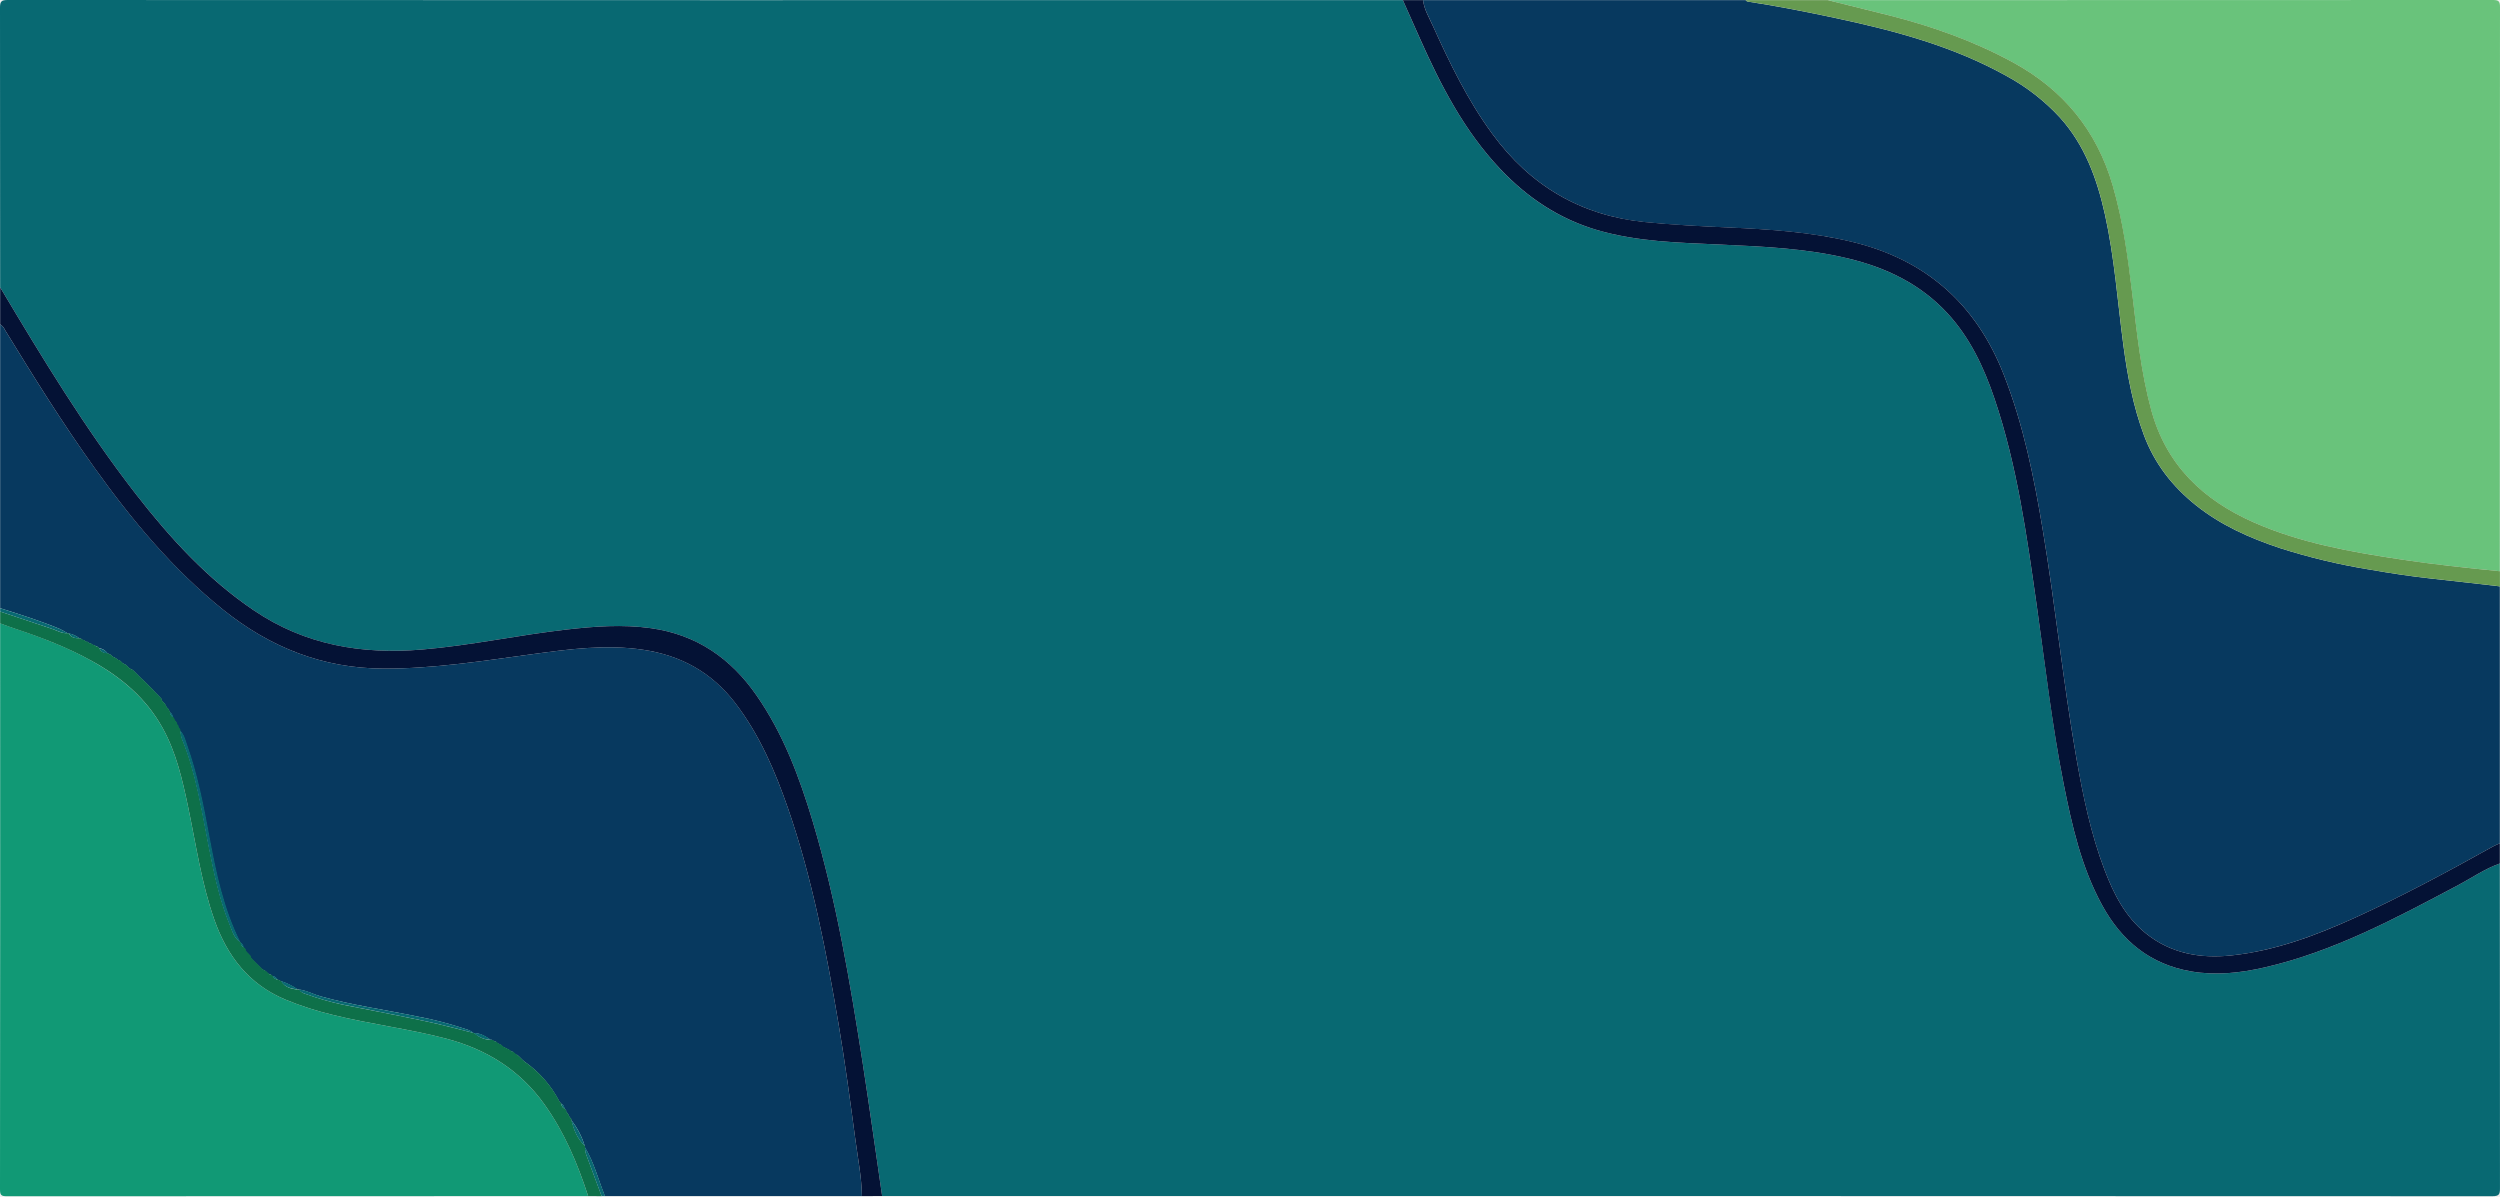
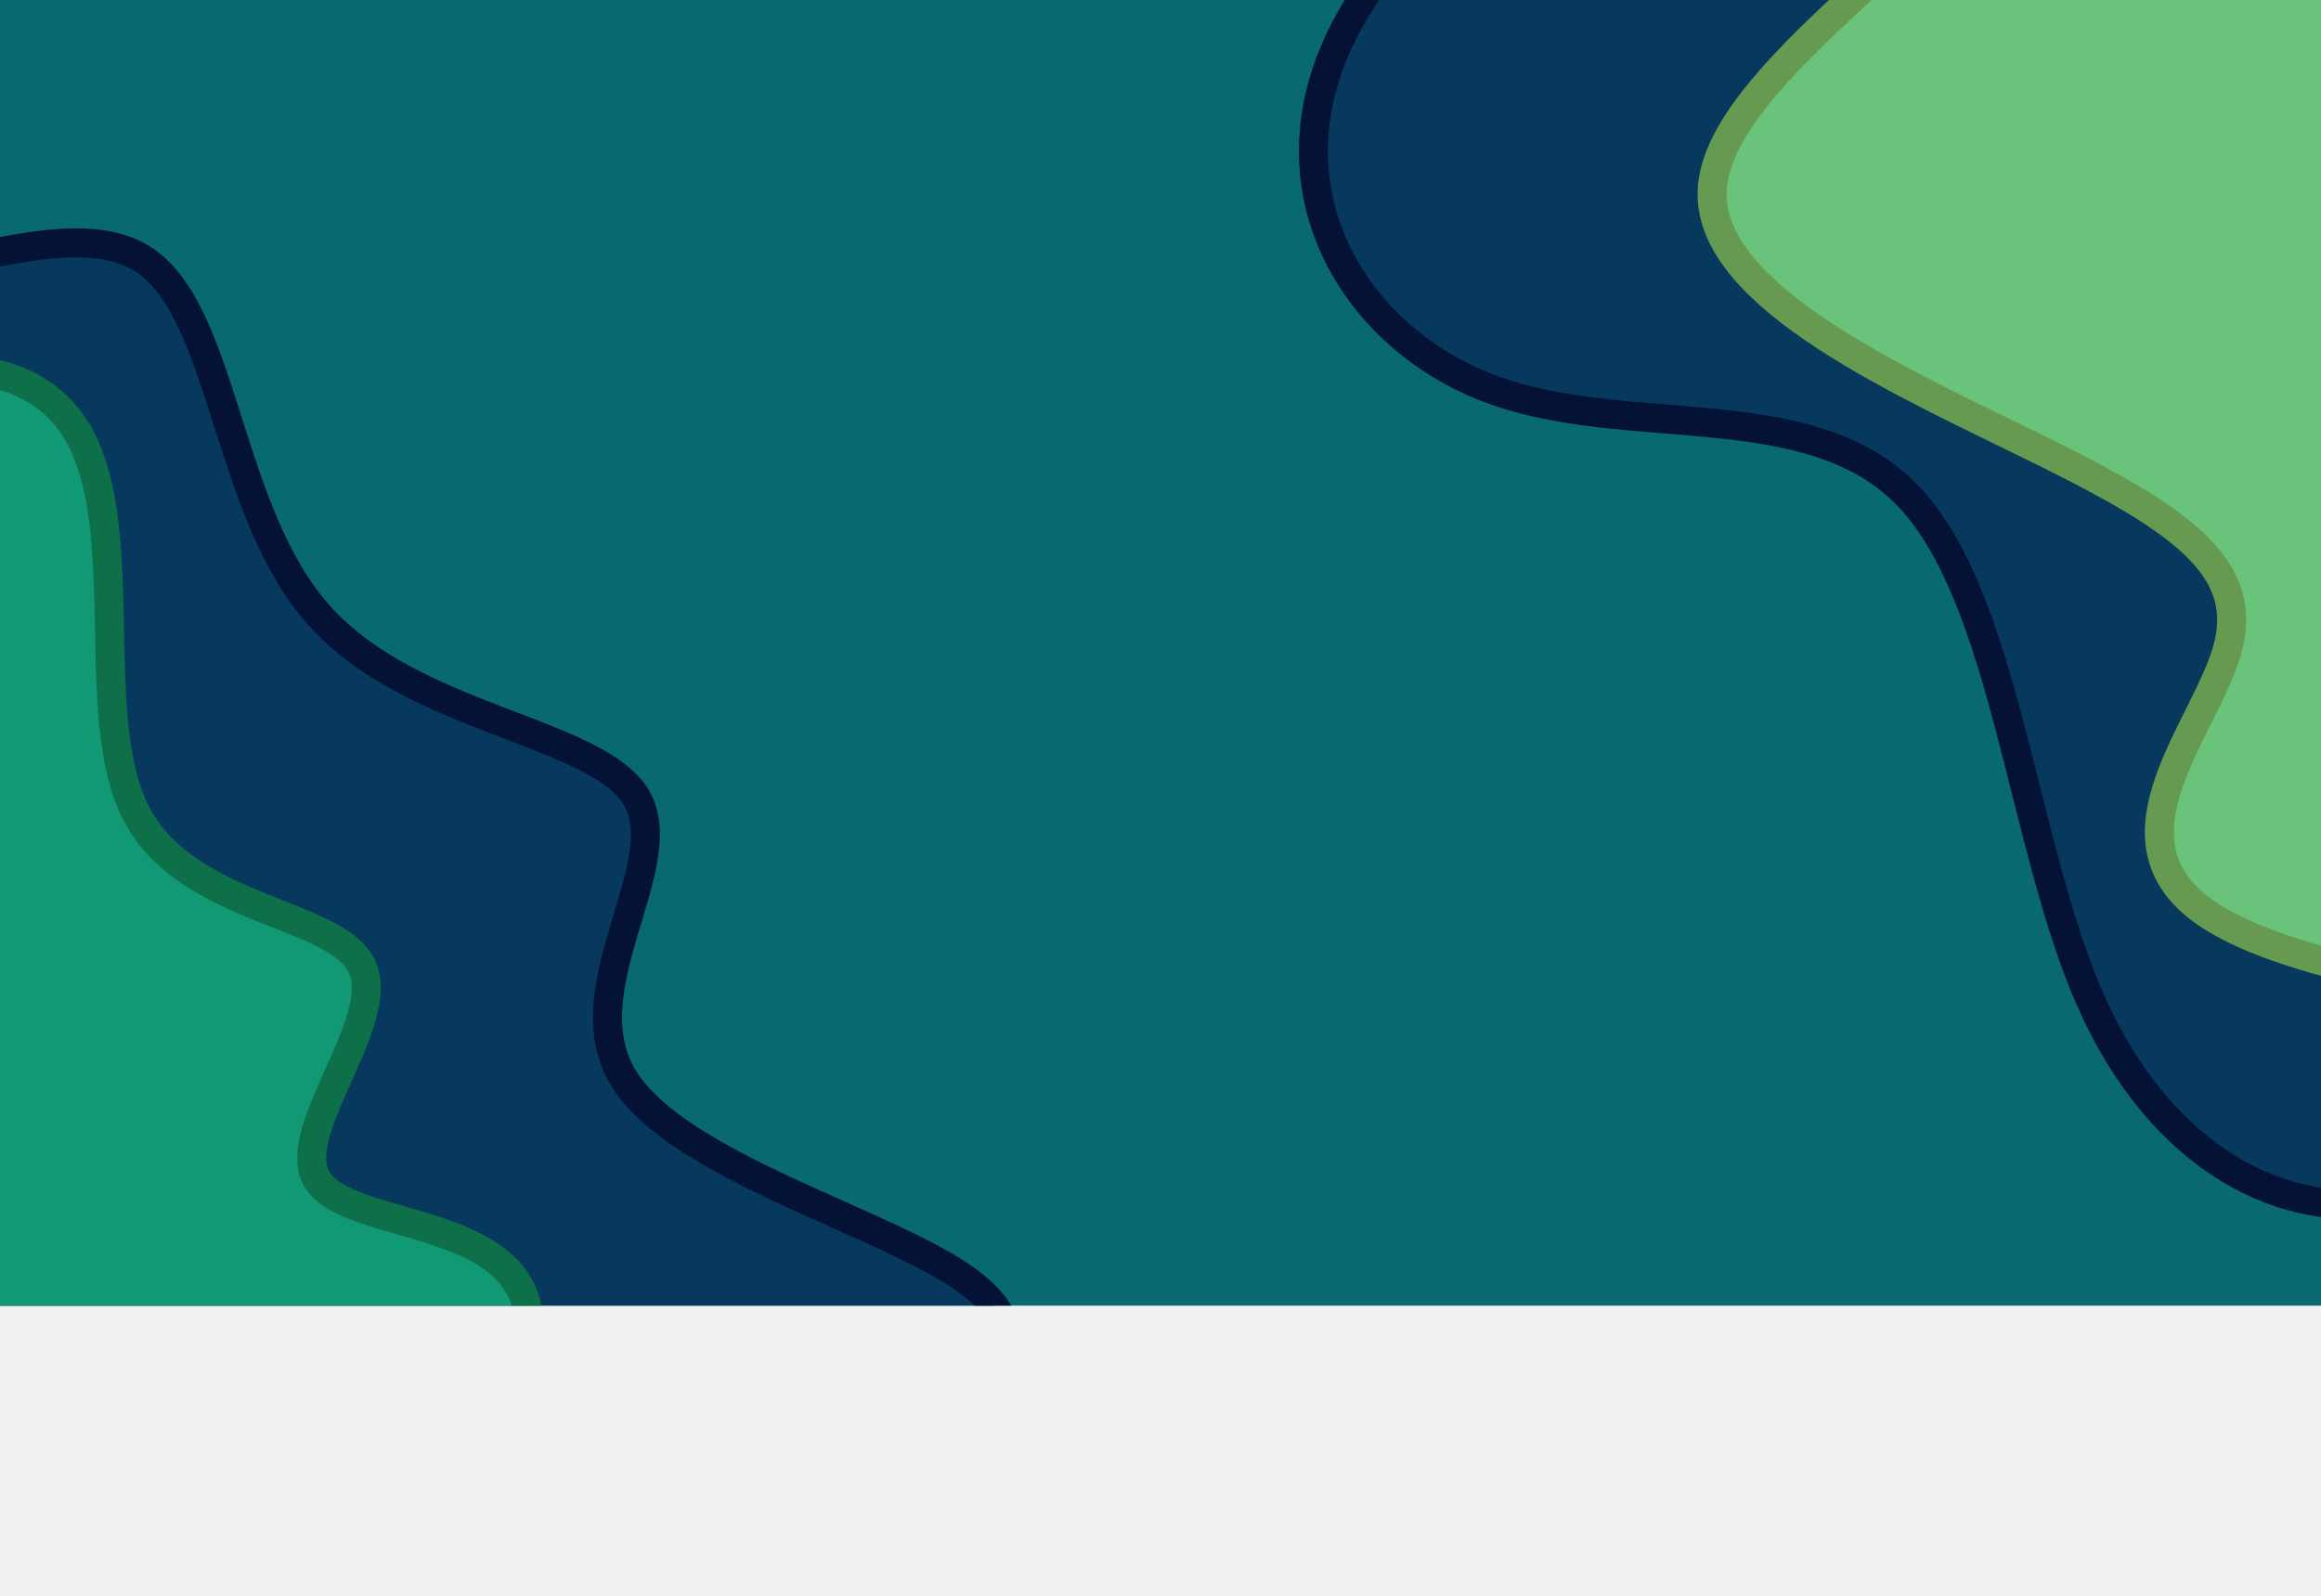
- <svg xmlns="http://www.w3.org/2000/svg" viewBox="0 0 1116 534">
-   <defs>
-     <style>.cls-1{fill:#086972;}.cls-2{fill:#07395f;}.cls-3{fill:#69c37b;}.cls-4{fill:#119975;}.cls-5{fill:#041235;}.cls-6{fill:#669a50;}.cls-7{fill:#0e7049;}</style>
-   </defs>
-   <g id="Layer_2" data-name="Layer 2">
-     <g id="Layer_1-2" data-name="Layer 1">
-       <path class="cls-1" d="M.07,128.28Q.07,65.87,0,3.44C0,.63.64,0,3.45,0Q314.83.12,626.24.07l7.43,16.77c9.41,21.18,20,41.65,36.1,58.69C681.84,88.28,696,97.75,713,102.71c18.06,5.28,36.7,5.61,55.25,6.48,19.09.89,38.15,1.69,56.83,6.21,16.84,4.07,32,11.29,44,24.16,10.25,11,16.52,24.34,21.26,38.37,10.14,30,14.42,61.16,18.86,92.31,3.78,26.56,6.82,53.24,12,79.57,3.7,18.64,7.89,37.16,17.09,54.08,8.71,16,21.52,26.62,39.88,29.76,11,1.89,21.91.69,32.67-1.77,31-7.1,58.76-22.07,86.58-36.81,6.13-3.26,11.88-7.28,18.5-9.61q0,72.51.07,145c0,2.7-.42,3.52-3.38,3.52q-359.41-.13-718.84-.08c-2.84-19.5-5.52-39-8.55-58.5-5.7-36.63-11.79-73.19-22.46-108.79-5.94-19.79-13.15-39.06-25.06-56.19-11.51-16.57-26.78-27.13-47.16-30-12.64-1.76-25.13-.82-37.66.61-21.57,2.46-42.82,7.12-64.5,8.93-27,2.25-52.2-2-75-17.44-20.82-14.09-37.49-32.38-52.78-52C38,191.4,18.93,159.9.07,128.28Z" />
-       <path class="cls-2" d="M1115.92,261.75V376.46c-1,.47-2.07.87-3.05,1.41-20.19,11.23-40.51,22.21-61.56,31.77-17.69,8-35.8,14.8-55.28,16.87-13.85,1.47-26.95-.85-38.14-9.86-9.15-7.38-14.3-17.52-18.38-28.22-6.17-16.17-9.66-33.06-12.62-50.05-5.93-33.93-9.38-68.23-15.06-102.2-3.91-23.43-8.61-46.64-17.32-68.88C882.17,135.79,859.86,116,826.84,108c-18.34-4.45-37-5.62-55.66-6.45-12.34-.54-24.66-1.16-36.95-2.4C705.58,96.22,683,82.81,666.1,59.67c-10.92-14.9-18.92-31.4-26.47-48.13C638,7.82,635.75,4.25,635.24.07h144c.29.21.55.58.86.62,13.47,2.05,26.81,4.7,40.13,7.55,26.25,5.63,52,12.56,75.65,25.78a92,92,0,0,1,23.61,18.4c11.13,12.28,16.61,27.41,20.14,43.31,4.28,19.26,5.63,38.94,8.24,58.44,1.83,13.67,4.34,27.14,9.17,40.09,4.72,12.64,12.68,22.88,23.2,31.29,11.21,8.95,24,14.62,37.47,19.11a278.16,278.16,0,0,0,40.41,9.66c9.15,1.59,18.33,3,27.56,4C1095.76,259.39,1105.84,260.6,1115.92,261.75Z" />
-       <path class="cls-2" d="M384.77,533.92H270c-2.93-7.32-4.83-15-9-21.89,0-.18,0-.36,0-.54a34.87,34.87,0,0,0-6-11.47c0-.18,0-.36-.05-.55l-.74-.81h0c-.26-.51-.51-1-.76-1.52v0l-.75-.89c0-.18,0-.36,0-.53l-.75-.84h0a2.87,2.87,0,0,0-1.5-2.25l0,0-.73-.84a49.34,49.34,0,0,0-15.68-17.93l-.84-.73h0l-.76-.75h0l-.75-.75h0l-.84-.74h-.51l-.9-.75h0l-.82-.74-.55,0-.88-.74h0l-1.51-.76h0l-1.51-.76v0l-.76-.75h0l-1.51-.75h0l-.81-.73-.55,0-1-.73-.55,0c-2.31-1.57-4.66-3.07-7.62-3h0a8.79,8.79,0,0,0-3.63-1.83,158.52,158.52,0,0,0-21.69-5.63c-14.39-3-29-5-43.14-9-3.24-.91-6.2-2.66-9.61-3l-.54-.05a26.78,26.78,0,0,0-7.62-3.75v0l-1.51-.76h0a2.88,2.88,0,0,0-2.25-1.51v0l-.83-.74-.55,0-.88-.74h0l-.76-.75h0l-1.5-.77v0l-.76-.75h0l-.76-.75h0l-.76-.75h0l-.76-.75h0l-.76-.75h0l-.76-.75h0l-.75-.89c0-.18,0-.36,0-.53l-.75-.84h0l-.76-.76h0l-.75-.88c0-.19,0-.38,0-.56l-.74-.82h0a2.87,2.87,0,0,0-1.5-2.25h0c-7.52-15-10.86-31.17-13.89-47.44-2.55-13.7-5.17-27.37-9.86-40.54-.82-2.32-1.33-4.82-3.23-6.62,0-.18,0-.36-.05-.54l-.73-.95c0-.19,0-.37,0-.55l-.73-.95c0-.19,0-.37,0-.56l-.74-.81h0l-.76-1.51h0A2.88,2.88,0,0,0,75.85,318v0l-.76-1.51h0l-.76-.76h0l-.76-1.51h0l-.75-.76h0l-.74-.89,0-.53-.74-.83h0l-.75-.76h0l-.75-.76h0l-.76-.76h0l-.74-.85-4.43-4.43-.84-.73h0l-.76-.76h0l-.76-.76h0l-.76-.76h0l-.76-.75h0l-.76-.75h0l-1.51-.76v0l-.76-.76h0l-.76-.76h0l-1.51-.76v0l-.76-.75h0l-.83-.74-.54,0-.89-.74h0l-1.51-.76v0l-.76-.76h0l-1.51-.76h0a5.34,5.34,0,0,0-3.75-2.26v0l-.84-.74H43L42,288l-.54,0-.95-.73-.55,0-.95-.73-.55,0-.95-.73-.54,0L36,285l-.55,0a10,10,0,0,0-4.7-2.2l-.53-.05a34.31,34.31,0,0,0-3.55-2C18,277.15,9,274.34.07,271.49V144.78a5.45,5.45,0,0,1,2.15,2.52c12.78,20.87,25.7,41.64,40,61.56,16.69,23.34,35,45.27,57.42,63.32,20.89,16.77,44.51,26.22,71.69,26.29,22.45.06,44.5-3.49,66.63-6.49,16.32-2.21,32.6-4.41,49.17-1.92,16.89,2.54,30.56,10.07,41,23.64C339.08,328,346,344.22,351.83,361c10.8,31.28,17,63.66,22.52,96.17,2.92,17.22,5.22,34.54,7.54,51.86C383,517.31,384.63,525.54,384.77,533.92Z" />
-       <path class="cls-3" d="M816,.07Q964.34.07,1112.72,0c2.66,0,3.28.5,3.28,3.24q-.13,125.88-.08,251.76c-14.75-1.48-29.5-3-44.17-5.26-22.36-3.38-44.6-7.28-65.51-16.46-22.75-10-39.28-25.59-46-50.35-4.59-16.94-6.36-34.3-8.42-51.62-2-16.36-4.13-32.61-8.76-48.52-7.2-24.75-22.22-42.85-44.7-55.06-17.45-9.47-36-16-55.19-20.9C834.12,4.54,825,2.32,816,.07Z" />
-       <path class="cls-4" d="M262.54,533.92q-129.74,0-259.47.07C.5,534,0,533.49,0,530.92Q.14,404.59.07,278.24c2.23.8,4.44,1.66,6.69,2.4C18.51,284.51,30,288.93,40.88,295c13.1,7.27,24.28,16.61,31.68,29.91,6.15,11.06,8.88,23.24,11.45,35.47,3.53,16.83,5.93,33.91,11.7,50.25,5.72,16.18,15.33,28.68,31.51,35.52a141.72,141.72,0,0,0,21.35,6.9c16.6,4.1,33.62,6.17,50.18,10.48,18.14,4.72,33.17,13.92,44.23,29.39C252,505.44,257.81,519.38,262.54,533.92Z" />
-       <path class="cls-5" d="M635.24.07c.51,4.18,2.71,7.75,4.39,11.47,7.55,16.73,15.55,33.23,26.47,48.13C683,82.81,705.58,96.22,734.23,99.11c12.29,1.24,24.61,1.86,36.95,2.4,18.68.83,37.32,2,55.66,6.45,33,8,55.33,27.83,67.67,59.34,8.71,22.24,13.41,45.45,17.32,68.88,5.68,34,9.13,68.27,15.06,102.2,3,17,6.45,33.88,12.62,50.05,4.08,10.7,9.23,20.84,18.38,28.22,11.19,9,24.29,11.33,38.14,9.86,19.48-2.07,37.59-8.83,55.28-16.87,21-9.56,41.37-20.54,61.56-31.77,1-.54,2-.94,3.05-1.41v9c-6.62,2.33-12.37,6.35-18.5,9.61-27.82,14.74-55.54,29.71-86.58,36.81-10.76,2.46-21.64,3.66-32.67,1.77-18.36-3.14-31.17-13.73-39.88-29.76-9.2-16.92-13.39-35.44-17.09-54.08-5.22-26.33-8.26-53-12-79.57-4.44-31.15-8.72-62.35-18.86-92.31-4.74-14-11-27.36-21.26-38.37-12-12.87-27.15-20.09-44-24.16-18.68-4.52-37.74-5.32-56.83-6.21-18.55-.87-37.19-1.2-55.25-6.48-17-5-31.13-14.43-43.2-27.18-16.12-17-26.69-37.51-36.1-58.69L626.24.07Z" />
-       <path class="cls-5" d="M384.77,533.92c-.14-8.38-1.77-16.61-2.88-24.87-2.32-17.32-4.62-34.64-7.54-51.86-5.52-32.51-11.72-64.89-22.52-96.17C346,344.22,339.08,328,328.1,313.7c-10.46-13.57-24.13-21.1-41-23.64-16.57-2.49-32.85-.29-49.17,1.92-22.13,3-44.18,6.55-66.63,6.49-27.18-.07-50.8-9.52-71.69-26.29-22.47-18.05-40.73-40-57.42-63.32C27.92,188.94,15,168.17,2.22,147.3a5.45,5.45,0,0,0-2.15-2.52v-16.5C18.93,159.9,38,191.4,60.61,220.52c15.29,19.66,32,38,52.78,52,22.79,15.41,48,19.69,75,17.44,21.68-1.81,42.93-6.47,64.5-8.93,12.53-1.43,25-2.37,37.66-.61,20.38,2.85,35.65,13.41,47.16,30,11.91,17.13,19.12,36.4,25.06,56.19,10.67,35.6,16.76,72.16,22.46,108.79,3,19.47,5.71,39,8.55,58.5Z" />
-       <path class="cls-6" d="M816,.07c9.08,2.25,18.16,4.47,27.22,6.76,19.19,4.86,37.74,11.43,55.19,20.9,22.48,12.21,37.5,30.31,44.7,55.06,4.63,15.91,6.81,32.16,8.76,48.52,2.06,17.32,3.83,34.68,8.42,51.62,6.71,24.76,23.24,40.34,46,50.35,20.91,9.18,43.15,13.08,65.51,16.46,14.67,2.22,29.42,3.78,44.17,5.26v6.75c-10.08-1.15-20.16-2.36-30.26-3.44-9.23-1-18.41-2.4-27.56-4a278.16,278.16,0,0,1-40.41-9.66c-13.48-4.49-26.26-10.16-37.47-19.11-10.52-8.41-18.48-18.65-23.2-31.29-4.83-12.95-7.34-26.42-9.17-40.09-2.61-19.5-4-39.18-8.24-58.44-3.53-15.9-9-31-20.14-43.31A92,92,0,0,0,895.86,34c-23.64-13.22-49.4-20.15-75.65-25.78-13.32-2.85-26.66-5.5-40.13-7.55-.31,0-.57-.41-.86-.62Z" />
-       <path class="cls-7" d="M262.54,533.92c-4.73-14.54-10.58-28.48-19.56-41-11.06-15.47-26.09-24.67-44.23-29.39-16.56-4.31-33.58-6.38-50.18-10.48a141.72,141.72,0,0,1-21.35-6.9c-16.18-6.84-25.79-19.34-31.51-35.52-5.77-16.34-8.17-33.42-11.7-50.25-2.57-12.23-5.3-24.41-11.45-35.47C65.16,311.56,54,302.22,40.88,295c-10.85-6-22.37-10.44-34.12-14.31-2.25-.74-4.46-1.6-6.69-2.4V273l23,7.67c2.34.78,4.52,2.17,7.12,2l.54.05c1,2,2.79,2.19,4.69,2.2l.55,0,1,.73.54,0,.95.73.55,0,.95.73.55,0,.95.73.54,0,1,.74h.51l.84.74v0c.64,1.77,2.13,2.13,3.75,2.26h0l1.51.76h0c.25.26.51.51.76.76v0l1.51.76h0l.89.74.54,0,.83.74h0l.76.75v0l1.51.76h0c.25.26.51.51.76.76h0c.25.26.51.51.76.76v0l1.51.76h0l.76.75h0l.76.75h0c.25.26.5.51.76.76h0c.25.26.5.51.76.76h0l.76.76h0l.84.73,4.43,4.43.74.85h0c.25.25.5.51.76.76h0l.75.76h0l.75.76h0c.25.27.5.55.74.83,0,.18,0,.35,0,.53.25.3.5.59.74.89h0l.75.76h0c.25.5.51,1,.76,1.51h0l.76.76h0c.25.5.51,1,.76,1.51v0a2.32,2.32,0,0,0,1.51,2.25h0c.25.5.51,1,.76,1.51h0l.74.81c0,.19,0,.37,0,.56l.73.95c0,.18,0,.36,0,.55l.73.95c0,.18,0,.36.05.54a17.37,17.37,0,0,0,.7,3.64c6.42,15.47,8.81,32,12,48.21,2.33,11.76,4.73,23.51,9.28,34.65,1.18,2.91,1.94,6.25,5,8.1h0a2.29,2.29,0,0,0,1.5,2.25h0l.74.82c0,.18,0,.37,0,.56l.75.88h0l.76.76h0l.75.84c0,.17,0,.35,0,.53l.75.89h0l.76.75h0l.76.75h0l.76.75h0l.76.75h0l.76.75h0l.76.75v0l1.5.77h0l.76.75h0l.88.74.55,0,.83.74v0a2.32,2.32,0,0,0,2.25,1.51h0l1.51.76v0c1.74,2.88,4.58,3.52,7.62,3.75l.54.05c.61,1.26,1.82,1.63,3,2a124.69,124.69,0,0,0,16.19,4.66c12.61,2.49,25.24,4.92,37.82,7.58,7.07,1.5,14,3.43,21.06,5.17h0a11.06,11.06,0,0,0,7.62,3l.55,0,1,.73.55,0,.81.73h0l1.51.75h0l.76.75v0l1.51.76h0l1.51.76h0l.88.74.55,0,.82.74h0l.9.75H231l.84.74h0l.75.75h0l.76.75h0l.84.73a49.34,49.34,0,0,1,15.68,17.93l.73.84,0,0a2.33,2.33,0,0,0,1.5,2.25h0l.75.84c0,.17,0,.35,0,.53l.75.89v0c.25.51.5,1,.76,1.52h0l.73.81c0,.19,0,.37.05.55,1,4.31,2.62,8.34,6,11.47,0,.18,0,.36,0,.54a10.47,10.47,0,0,0,.8,4c2.24,6,4.44,11.92,6.65,17.88Z" />
-       <path class="cls-1" d="M30.23,282.69c-2.6.14-4.78-1.25-7.12-2L.07,273v-1.5c9,2.85,17.91,5.66,26.61,9.23A34.31,34.31,0,0,1,30.23,282.69Z" />
-       <path class="cls-1" d="M268.54,533.92c-2.21-6-4.41-11.93-6.65-17.88a10.47,10.47,0,0,1-.8-4c4.12,6.84,6,14.57,9,21.89Z" />
-       <path class="cls-1" d="M107.35,420.67c-3-1.85-3.79-5.19-5-8.1-4.55-11.14-6.95-22.89-9.28-34.65-3.22-16.26-5.61-32.74-12-48.21a17.37,17.37,0,0,1-.7-3.64c1.9,1.8,2.41,4.3,3.23,6.62,4.69,13.17,7.31,26.84,9.86,40.54C96.49,389.5,99.83,405.71,107.35,420.67Z" />
-       <path class="cls-1" d="M211.57,461.15c-7-1.74-14-3.67-21.06-5.17-12.58-2.66-25.21-5.09-37.82-7.58a124.69,124.69,0,0,1-16.19-4.66c-1.18-.41-2.39-.78-3-2,3.41.3,6.37,2.05,9.61,3,14.17,4,28.75,6,43.14,9a158.52,158.52,0,0,1,21.69,5.63A8.79,8.79,0,0,1,211.57,461.15Z" />
-       <path class="cls-1" d="M261,511.49c-3.33-3.13-4.91-7.16-6-11.47A34.87,34.87,0,0,1,261,511.49Z" />
-       <path class="cls-1" d="M133,441.65c-3-.23-5.88-.87-7.62-3.75A26.78,26.78,0,0,1,133,441.65Z" />
-       <path class="cls-1" d="M219.19,464.14a11.06,11.06,0,0,1-7.62-3C214.53,461.07,216.88,462.57,219.19,464.14Z" />
-       <path class="cls-1" d="M35.46,284.94c-1.9,0-3.73-.17-4.69-2.2A10,10,0,0,1,35.46,284.94Z" />
-       <path class="cls-1" d="M48.1,291.7c-1.62-.13-3.11-.49-3.75-2.26A5.34,5.34,0,0,1,48.1,291.7Z" />
-       <path class="cls-1" d="M77.36,320.2A2.32,2.32,0,0,1,75.85,318,2.88,2.88,0,0,1,77.36,320.2Z" />
-       <path class="cls-1" d="M108.85,422.92a2.29,2.29,0,0,1-1.5-2.25A2.87,2.87,0,0,1,108.85,422.92Z" />
-       <path class="cls-1" d="M123.84,437.16a2.32,2.32,0,0,1-2.25-1.51A2.88,2.88,0,0,1,123.84,437.16Z" />
-       <path class="cls-1" d="M252.08,494.9a2.33,2.33,0,0,1-1.5-2.25A2.87,2.87,0,0,1,252.08,494.9Z" />
-       <path class="cls-1" d="M59.34,299.21l-1.51-.76Z" />
-       <path class="cls-1" d="M74.35,315.72c-.25-.51-.51-1-.76-1.51C73.84,314.71,74.1,315.21,74.35,315.72Z" />
-       <path class="cls-1" d="M51.84,294l-1.51-.76Z" />
-       <path class="cls-1" d="M49.59,292.46l-1.51-.76Z" />
-       <path class="cls-1" d="M78.1,321.72c-.25-.51-.51-1-.76-1.51C77.59,320.71,77.85,321.21,78.1,321.72Z" />
-       <path class="cls-1" d="M118.58,433.42l-1.5-.77Z" />
-       <path class="cls-1" d="M125.33,437.92l-1.51-.76Z" />
-       <path class="cls-1" d="M56.34,297l-1.51-.76Z" />
-       <path class="cls-1" d="M223.57,466.41l-1.51-.75Z" />
-       <path class="cls-1" d="M225.82,467.91l-1.51-.76Z" />
-       <path class="cls-1" d="M227.32,468.66l-1.51-.76Z" />
-       <path class="cls-1" d="M254.33,498.67c-.26-.51-.51-1-.76-1.52C253.82,497.66,254.07,498.16,254.33,498.67Z" />
-       <path class="cls-1" d="M75.85,318c-.25-.51-.51-1-.76-1.51C75.34,317,75.6,317.46,75.85,318Z" />
-       <path class="cls-1" d="M63.92,303.69l-.84-.73Z" />
-       <path class="cls-1" d="M69.09,309l-.74-.85Z" />
-       <path class="cls-1" d="M69.84,309.72c-.26-.25-.51-.51-.76-.76C69.33,309.21,69.58,309.47,69.84,309.72Z" />
-       <path class="cls-1" d="M70.58,310.47l-.75-.76Z" />
-       <path class="cls-1" d="M71.33,311.22l-.75-.76Z" />
-       <path class="cls-1" d="M72.07,312.05c-.24-.28-.49-.56-.74-.83C71.58,311.49,71.82,311.77,72.07,312.05Z" />
-       <path class="cls-1" d="M72.83,313.47c-.24-.3-.49-.59-.74-.89C72.34,312.87,72.58,313.17,72.83,313.47Z" />
-       <path class="cls-1" d="M73.58,314.22l-.75-.76Z" />
-       <path class="cls-1" d="M75.09,316.47l-.76-.76Z" />
-       <path class="cls-1" d="M78.82,322.52l-.74-.81Z" />
-       <path class="cls-1" d="M40,287.21l-.95-.73Z" />
-       <path class="cls-1" d="M80.32,325.53l-.73-.95Z" />
-       <path class="cls-1" d="M37,285.71,36,285Z" />
-       <path class="cls-1" d="M38.47,286.46l-.95-.73Z" />
-       <path class="cls-1" d="M41.47,288l-.95-.73Z" />
-       <path class="cls-1" d="M43,288.72,42,288Z" />
-       <path class="cls-1" d="M109.56,423.75l-.74-.82Z" />
-       <path class="cls-1" d="M110.33,425.19l-.75-.88Z" />
-       <path class="cls-1" d="M111.08,425.94l-.76-.76Z" />
-       <path class="cls-1" d="M111.82,426.77l-.75-.84Z" />
-       <path class="cls-1" d="M112.58,428.19l-.75-.89Z" />
-       <path class="cls-1" d="M113.33,428.93l-.76-.75Z" />
-       <path class="cls-1" d="M114.08,429.68l-.76-.75Z" />
-       <path class="cls-1" d="M114.83,430.43l-.76-.75Z" />
-       <path class="cls-1" d="M115.58,431.18l-.76-.75Z" />
-       <path class="cls-1" d="M116.33,431.93l-.76-.75Z" />
-       <path class="cls-1" d="M117.08,432.67l-.76-.75Z" />
-       <path class="cls-1" d="M44.34,289.47l-.84-.74Z" />
-       <path class="cls-1" d="M119.33,434.18l-.76-.75Z" />
-       <path class="cls-1" d="M120.2,434.92l-.88-.74Z" />
-       <path class="cls-1" d="M121.58,435.68l-.83-.74Z" />
-       <path class="cls-1" d="M50.34,293.22c-.25-.25-.51-.5-.76-.76C49.83,292.72,50.09,293,50.34,293.22Z" />
-       <path class="cls-1" d="M52.72,294.71l-.89-.74Z" />
-       <path class="cls-1" d="M54.09,295.47l-.83-.74Z" />
-       <path class="cls-1" d="M54.84,296.22l-.76-.75Z" />
-       <path class="cls-1" d="M57.09,297.72c-.25-.25-.51-.5-.76-.76C56.58,297.22,56.83,297.47,57.09,297.72Z" />
-       <path class="cls-1" d="M220.7,464.91l-1-.73Z" />
-       <path class="cls-1" d="M222.06,465.67l-.81-.73Z" />
-       <path class="cls-1" d="M57.84,298.47c-.25-.25-.51-.5-.76-.76C57.33,298,57.59,298.22,57.84,298.47Z" />
-       <path class="cls-1" d="M224.32,467.17l-.76-.75Z" />
-       <path class="cls-1" d="M60.09,300l-.76-.75Z" />
-       <path class="cls-1" d="M60.84,300.72l-.76-.75Z" />
-       <path class="cls-1" d="M228.19,469.41l-.88-.74Z" />
-       <path class="cls-1" d="M229.56,470.17l-.82-.74Z" />
-       <path class="cls-1" d="M230.46,470.92l-.9-.75Z" />
-       <path class="cls-1" d="M79.57,324l-.73-.95Z" />
-       <path class="cls-1" d="M232.56,472.42l-.75-.75Z" />
-       <path class="cls-1" d="M233.32,473.17l-.76-.75Z" />
-       <path class="cls-1" d="M234.15,473.9l-.84-.73Z" />
-       <path class="cls-1" d="M250.56,492.67l-.73-.84Z" />
-       <path class="cls-1" d="M61.59,301.47c-.26-.25-.51-.5-.76-.76C61.08,301,61.33,301.22,61.59,301.47Z" />
-       <path class="cls-1" d="M252.8,495.75l-.75-.84Z" />
-       <path class="cls-1" d="M253.56,497.17l-.75-.89Z" />
-       <path class="cls-1" d="M62.34,302.22c-.26-.25-.51-.5-.76-.76C61.83,301.72,62.08,302,62.34,302.22Z" />
-       <path class="cls-1" d="M255,499.47l-.73-.81Z" />
-       <path class="cls-1" d="M63.09,303l-.76-.76Z" />
-       <path class="cls-1" d="M231.81,471.67l-.84-.74Z" />
+ <svg xmlns="http://www.w3.org/2000/svg" width="16" height="11" viewBox="0 0 400 488.889" version="1.1" id="svg5" xml:space="preserve">
+   <defs id="defs2">
+     <clipPath clipPathUnits="userSpaceOnUse" id="clipPath14285">
+       <rect style="fill:#ffffff;fill-opacity:1;stroke:#669a50;stroke-width:0;stroke-dasharray:none;stroke-opacity:1;paint-order:fill markers stroke" id="rect14287" width="711.111" height="400" x="-155.556" y="0" />
+     </clipPath>
+   </defs>/&gt;<g id="g13501" clip-path="url(#clipPath14285)">
+     <path style="fill:#086972;fill-opacity:1;stroke:#00ffff;stroke-width:0;stroke-dasharray:none;stroke-opacity:1" d="M -155.556,200 V 2.7597933e-7 H 200 555.556 V 200 400 H 200 -155.556 Z" id="path38477" />
+     <g id="g12753">
+       <path style="fill:#07395f;fill-opacity:1;stroke:#041235;stroke-width:8.889;stroke-dasharray:none;stroke-opacity:1" d="m -111.123,79.832 c 24.439,16.585 24.806,76.864 53.429,108.824 28.624,31.959 85.159,35.286 97.158,55.786 11.999,20.5 -20.605,58.189 -4.128,85.64 16.477,27.452 81.827,44.588 106.004,62.648 24.177,18.06 7.09,36.904 -9.04,58.279 -16.13,21.375 -31.215,45.18 -52.664,70.165 -21.449,24.985 -49.261,51.147 -99.466,52.09 -50.205,0.943 -122.8,-23.334 -170.294,-67.528 -47.495,-44.194 -69.886,-108.304 -79.55,-196.458 -9.664,-88.154 -6.6,-200.346 1.698,-236.228 8.298,-35.882 21.814,4.504 52.848,11.009 31.033,6.506 79.566,-20.811 104.006,-4.226 z" id="path17869" />
+       <path style="fill:#119975;fill-opacity:1;stroke:#0e7049;stroke-width:8.889;stroke-dasharray:none;stroke-opacity:1;paint-order:fill markers stroke" d="m -133.191,130.3 c 19.306,28.379 3.883,88.459 19.234,118.674 15.35,30.216 61.302,30.307 69.259,47.05 7.957,16.744 -22.13,49.992 -13.919,64.975 8.21,14.983 54.621,11.614 63.623,36.395 9.002,24.781 -19.343,77.304 -100.235,95.444 -80.892,18.14 -214.061,1.405 -250.32,-68.321 -36.259,-69.726 24.395,-192.444 81.765,-255.666 57.37,-63.222 111.288,-66.931 130.594,-38.552 z" id="path171" />
+       <path style="fill:#07395f;fill-opacity:1;stroke:#041235;stroke-width:8.889;stroke-dasharray:none;stroke-opacity:1" d="M 421.347,-135.87 C 361.936,-92.333 282.459,-40.441 256.73,8.481 231.001,57.402 259.001,103.289 300.866,119.071 c 41.865,15.781 97.592,1.515 127.841,32.511 30.249,30.996 35.043,107.196 56.402,155.242 21.359,48.046 59.23,67.953 93.99,60.83 34.761,-7.123 66.462,-41.248 86.065,-40.296 19.603,0.953 27.093,36.935 68.332,11.846 41.239,-25.089 116.238,-111.198 128.752,-202.841 12.515,-91.643 -37.484,-188.863 -98.352,-254.155 -60.867,-65.292 -132.625,-98.625 -188.207,-97.712 -55.581,0.913 -94.932,36.097 -154.344,79.634 z" id="path20017" />
+       <path style="fill:#69c37b;fill-opacity:1;stroke:#669a50;stroke-width:8.889;stroke-dasharray:none;stroke-opacity:1" d="m 507.588,-143.333 c -19.01,17.792 -14.86,54.254 -44.472,92.077 -29.612,37.823 -92.99,77.059 -94.107,109.884 -1.117,32.824 59.985,59.202 101.333,79.664 41.348,20.462 62.939,34.995 56.834,59.511 -6.104,24.515 -39.852,59.044 -6.925,81.844 32.927,22.8 132.474,33.863 206.352,27.96 C 800.481,301.703 848.711,278.849 856.622,220.924 864.533,162.999 832.126,69.946 784.456,0.724 736.787,-68.499 673.825,-113.868 621.276,-137.034 c -52.549,-23.166 -94.678,-24.092 -113.688,-6.299 z" id="path20021" />
    </g>
  </g>
</svg>
